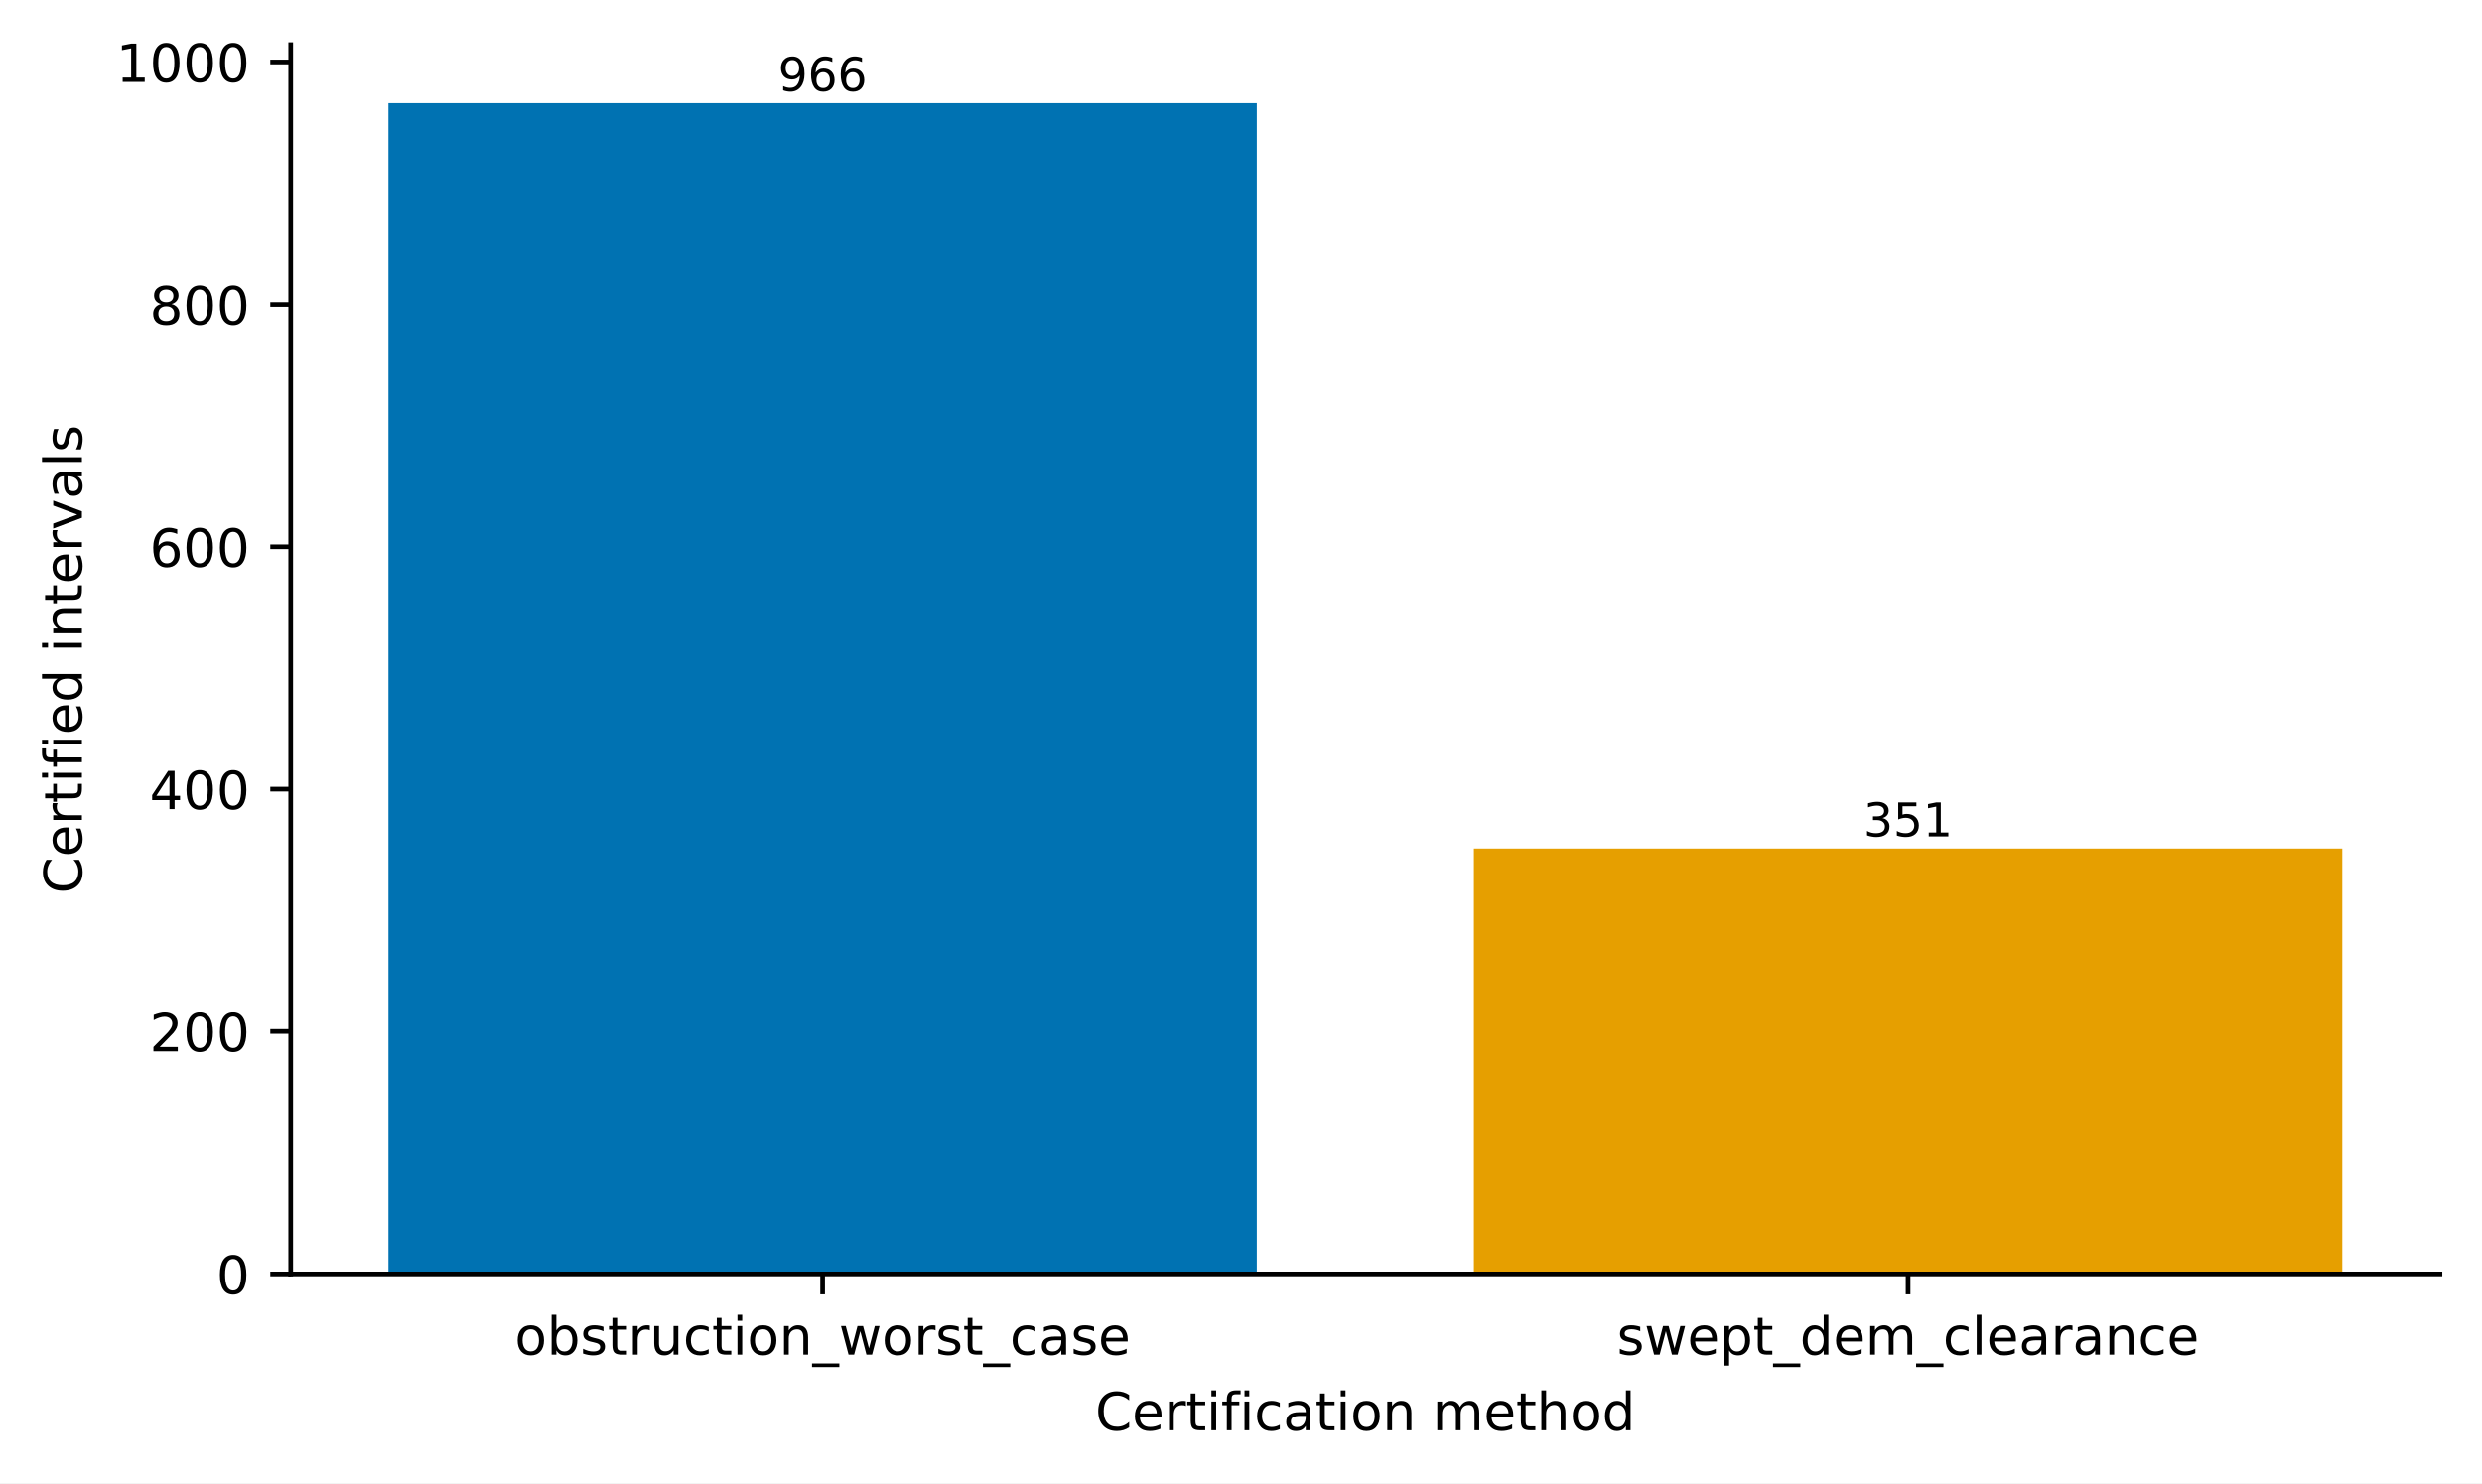
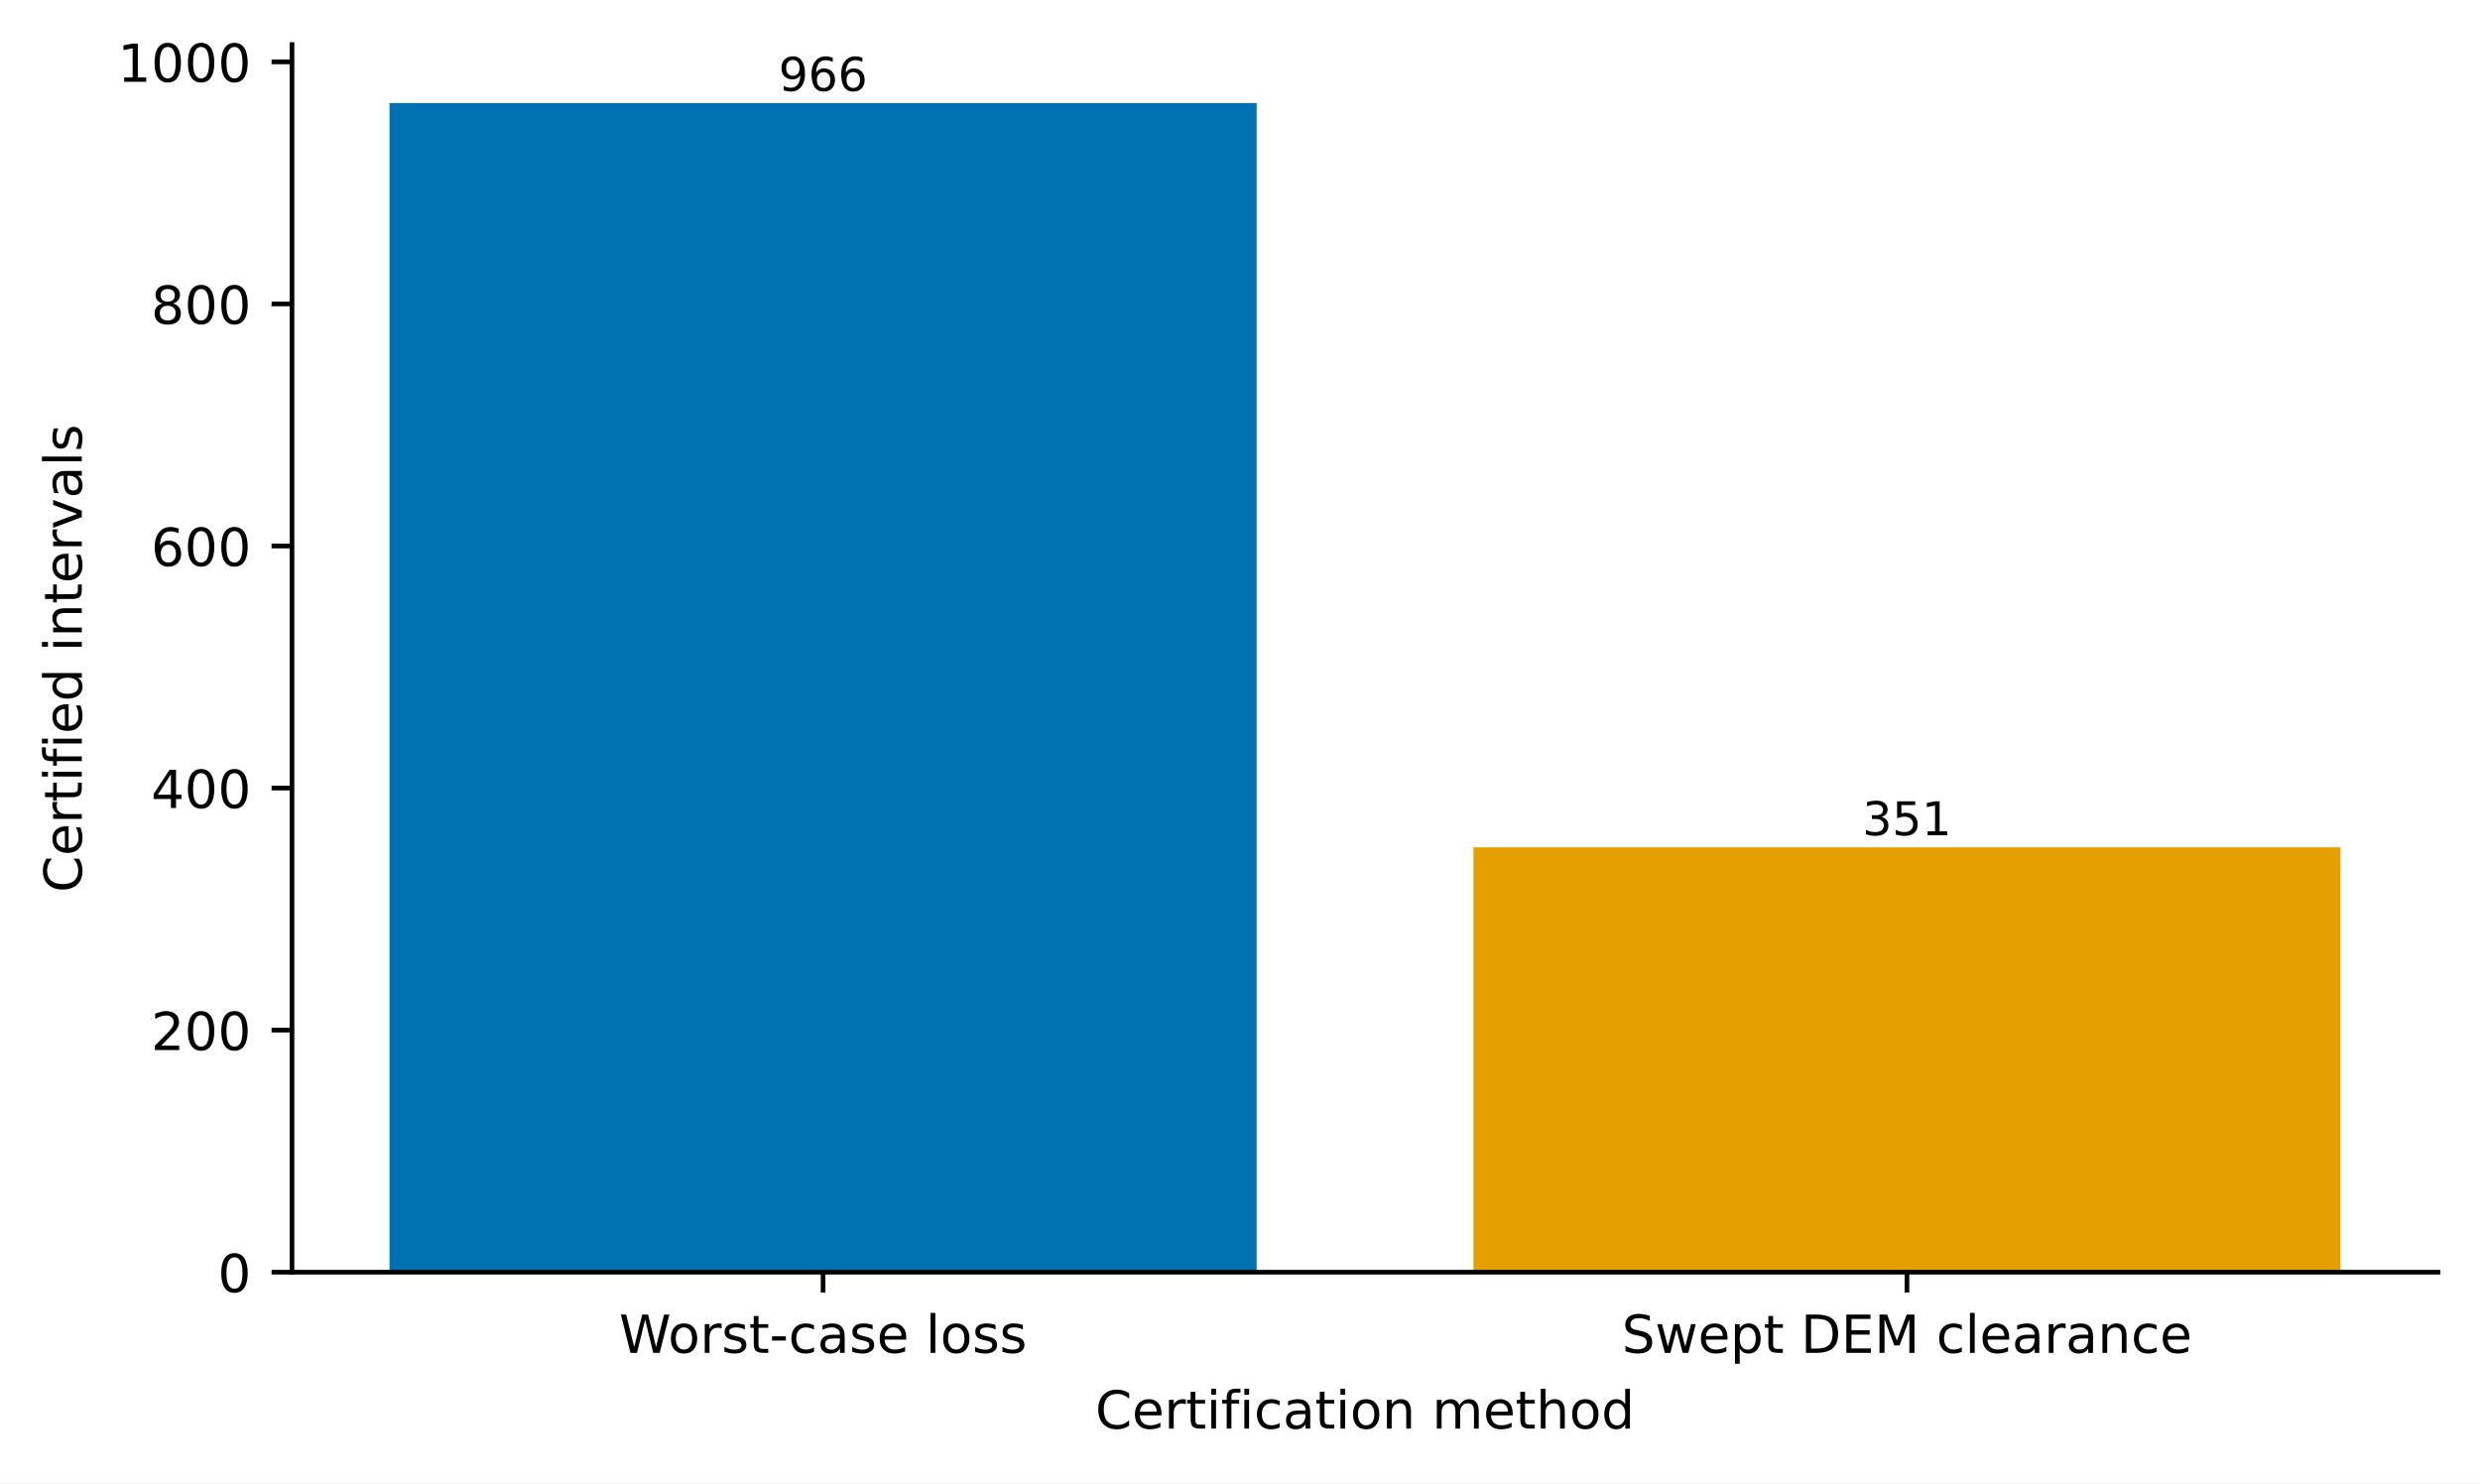
- <svg xmlns="http://www.w3.org/2000/svg" xmlns:xlink="http://www.w3.org/1999/xlink" width="425.295pt" height="254.192pt" viewBox="0 0 425.295 254.192" version="1.1">
+ <svg xmlns="http://www.w3.org/2000/svg" xmlns:xlink="http://www.w3.org/1999/xlink" width="425.586pt" height="254.522pt" viewBox="0 0 425.586 254.522" version="1.1">
  <defs>
    <style type="text/css">*{stroke-linejoin: round; stroke-linecap: butt}</style>
  </defs>
  <g id="figure_1">
    <g id="patch_1">
-       <path d="M 0 254.192  L 425.295 254.192  L 425.295 0  L 0 0  z " style="fill: #ffffff" />
+       <path d="M 0 254.522  L 425.586 254.522  L 425.586 0  L 0 0  z " style="fill: #ffffff" />
    </g>
    <g id="axes_1">
      <g id="patch_2">
-         <path d="M 49.815 218.321  L 418.095 218.321  L 418.095 7.649  L 49.815 7.649  z " style="fill: #ffffff" />
+         <path d="M 50.106 218.321  L 418.386 218.321  L 418.386 7.649  L 50.106 7.649  z " style="fill: #ffffff" />
      </g>
      <g id="patch_3">
-         <path d="M 66.555 218.321  L 215.355 218.321  L 215.355 17.681  L 66.555 17.681  z " clip-path="url(#p5da2d70e60)" style="fill: #0072b2" />
+         <path d="M 66.846 218.321  L 215.646 218.321  L 215.646 17.681  L 66.846 17.681  z " clip-path="url(#p173560ef7b)" style="fill: #0072b2" />
      </g>
      <g id="patch_4">
-         <path d="M 252.555 218.321  L 401.355 218.321  L 401.355 145.418  L 252.555 145.418  z " clip-path="url(#p5da2d70e60)" style="fill: #e69f00" />
+         <path d="M 252.846 218.321  L 401.646 218.321  L 401.646 145.417  L 252.846 145.417  z " clip-path="url(#p173560ef7b)" style="fill: #e69f00" />
      </g>
      <g id="matplotlib.axis_1">
        <g id="xtick_1">
          <g id="line2d_1">
            <defs>
-               <path id="mef600bf072" d="M 0 0  L 0 3.5  " style="stroke: #000000; stroke-width: 0.8" />
+               <path id="mbb4b9db85b" d="M 0 0  L 0 3.5  " style="stroke: #000000; stroke-width: 0.8" />
            </defs>
            <g>
-               <use xlink:href="#mef600bf072" x="140.955" y="218.321" style="stroke: #000000; stroke-width: 0.8" />
+               <use xlink:href="#mbb4b9db85b" x="141.246" y="218.321" style="stroke: #000000; stroke-width: 0.8" />
            </g>
          </g>
          <g id="text_1">
-             <text style="font-size: 9px; font-family: 'DejaVu Sans', 'Bitstream Vera Sans', 'Computer Modern Sans Serif', 'Lucida Grande', 'Verdana', 'Geneva', 'Lucid', 'Arial', 'Helvetica', 'Avant Garde', sans-serif; text-anchor: middle" x="140.955" y="232.16" transform="rotate(-0 140.9553 232.1598)">obstruction_worst_case</text>
+             <text style="font-size: 9px; font-family: 'DejaVu Sans', 'Bitstream Vera Sans', 'Computer Modern Sans Serif', 'Lucida Grande', 'Verdana', 'Geneva', 'Lucid', 'Arial', 'Helvetica', 'Avant Garde', sans-serif; text-anchor: middle" x="141.246" y="232.159" transform="rotate(-0 141.2457 232.1594)">Worst-case loss</text>
          </g>
        </g>
        <g id="xtick_2">
          <g id="line2d_2">
            <g>
-               <use xlink:href="#mef600bf072" x="326.955" y="218.321" style="stroke: #000000; stroke-width: 0.8" />
+               <use xlink:href="#mbb4b9db85b" x="327.246" y="218.321" style="stroke: #000000; stroke-width: 0.8" />
            </g>
          </g>
          <g id="text_2">
-             <text style="font-size: 9px; font-family: 'DejaVu Sans', 'Bitstream Vera Sans', 'Computer Modern Sans Serif', 'Lucida Grande', 'Verdana', 'Geneva', 'Lucid', 'Arial', 'Helvetica', 'Avant Garde', sans-serif; text-anchor: middle" x="326.955" y="232.16" transform="rotate(-0 326.9553 232.1598)">swept_dem_clearance</text>
+             <text style="font-size: 9px; font-family: 'DejaVu Sans', 'Bitstream Vera Sans', 'Computer Modern Sans Serif', 'Lucida Grande', 'Verdana', 'Geneva', 'Lucid', 'Arial', 'Helvetica', 'Avant Garde', sans-serif; text-anchor: middle" x="327.246" y="232.159" transform="rotate(-0 327.2457 232.1594)">Swept DEM clearance</text>
          </g>
        </g>
        <g id="text_3">
-           <text style="font-size: 9px; font-family: 'DejaVu Sans', 'Bitstream Vera Sans', 'Computer Modern Sans Serif', 'Lucida Grande', 'Verdana', 'Geneva', 'Lucid', 'Arial', 'Helvetica', 'Avant Garde', sans-serif; text-anchor: middle" x="233.955" y="245.12" transform="rotate(-0 233.9553 245.1204)">Certification method</text>
+           <text style="font-size: 9px; font-family: 'DejaVu Sans', 'Bitstream Vera Sans', 'Computer Modern Sans Serif', 'Lucida Grande', 'Verdana', 'Geneva', 'Lucid', 'Arial', 'Helvetica', 'Avant Garde', sans-serif; text-anchor: middle" x="234.246" y="245.16" transform="rotate(-0 234.2457 245.1601)">Certification method</text>
        </g>
      </g>
      <g id="matplotlib.axis_2">
        <g id="ytick_1">
          <g id="line2d_3">
            <defs>
-               <path id="m9ce61b05d8" d="M 0 0  L -3.5 0  " style="stroke: #000000; stroke-width: 0.8" />
+               <path id="ma2d3c0fdb8" d="M 0 0  L -3.5 0  " style="stroke: #000000; stroke-width: 0.8" />
            </defs>
            <g>
-               <use xlink:href="#m9ce61b05d8" x="49.815" y="218.321" style="stroke: #000000; stroke-width: 0.8" />
+               <use xlink:href="#ma2d3c0fdb8" x="50.106" y="218.321" style="stroke: #000000; stroke-width: 0.8" />
            </g>
          </g>
          <g id="text_4">
-             <text style="font-size: 9px; font-family: 'DejaVu Sans', 'Bitstream Vera Sans', 'Computer Modern Sans Serif', 'Lucida Grande', 'Verdana', 'Geneva', 'Lucid', 'Arial', 'Helvetica', 'Avant Garde', sans-serif; text-anchor: end" x="42.815" y="221.74" transform="rotate(-0 42.81531 221.7405)">0</text>
+             <text style="font-size: 9px; font-family: 'DejaVu Sans', 'Bitstream Vera Sans', 'Computer Modern Sans Serif', 'Lucida Grande', 'Verdana', 'Geneva', 'Lucid', 'Arial', 'Helvetica', 'Avant Garde', sans-serif; text-anchor: end" x="43.106" y="221.74" transform="rotate(-0 43.1057 221.7398)">0</text>
          </g>
        </g>
        <g id="ytick_2">
          <g id="line2d_4">
            <g>
-               <use xlink:href="#m9ce61b05d8" x="49.815" y="176.781" style="stroke: #000000; stroke-width: 0.8" />
+               <use xlink:href="#ma2d3c0fdb8" x="50.106" y="176.78" style="stroke: #000000; stroke-width: 0.8" />
            </g>
          </g>
          <g id="text_5">
-             <text style="font-size: 9px; font-family: 'DejaVu Sans', 'Bitstream Vera Sans', 'Computer Modern Sans Serif', 'Lucida Grande', 'Verdana', 'Geneva', 'Lucid', 'Arial', 'Helvetica', 'Avant Garde', sans-serif; text-anchor: end" x="42.815" y="180.2" transform="rotate(-0 42.81531 180.2001)">200</text>
+             <text style="font-size: 9px; font-family: 'DejaVu Sans', 'Bitstream Vera Sans', 'Computer Modern Sans Serif', 'Lucida Grande', 'Verdana', 'Geneva', 'Lucid', 'Arial', 'Helvetica', 'Avant Garde', sans-serif; text-anchor: end" x="43.106" y="180.199" transform="rotate(-0 43.1057 180.1994)">200</text>
          </g>
        </g>
        <g id="ytick_3">
          <g id="line2d_5">
            <g>
-               <use xlink:href="#m9ce61b05d8" x="49.815" y="135.24" style="stroke: #000000; stroke-width: 0.8" />
+               <use xlink:href="#ma2d3c0fdb8" x="50.106" y="135.24" style="stroke: #000000; stroke-width: 0.8" />
            </g>
          </g>
          <g id="text_6">
-             <text style="font-size: 9px; font-family: 'DejaVu Sans', 'Bitstream Vera Sans', 'Computer Modern Sans Serif', 'Lucida Grande', 'Verdana', 'Geneva', 'Lucid', 'Arial', 'Helvetica', 'Avant Garde', sans-serif; text-anchor: end" x="42.815" y="138.66" transform="rotate(-0 42.81531 138.6597)">400</text>
+             <text style="font-size: 9px; font-family: 'DejaVu Sans', 'Bitstream Vera Sans', 'Computer Modern Sans Serif', 'Lucida Grande', 'Verdana', 'Geneva', 'Lucid', 'Arial', 'Helvetica', 'Avant Garde', sans-serif; text-anchor: end" x="43.106" y="138.659" transform="rotate(-0 43.1057 138.659)">400</text>
          </g>
        </g>
        <g id="ytick_4">
          <g id="line2d_6">
            <g>
-               <use xlink:href="#m9ce61b05d8" x="49.815" y="93.7" style="stroke: #000000; stroke-width: 0.8" />
+               <use xlink:href="#ma2d3c0fdb8" x="50.106" y="93.7" style="stroke: #000000; stroke-width: 0.8" />
            </g>
          </g>
          <g id="text_7">
-             <text style="font-size: 9px; font-family: 'DejaVu Sans', 'Bitstream Vera Sans', 'Computer Modern Sans Serif', 'Lucida Grande', 'Verdana', 'Geneva', 'Lucid', 'Arial', 'Helvetica', 'Avant Garde', sans-serif; text-anchor: end" x="42.815" y="97.119" transform="rotate(-0 42.81531 97.11934)">600</text>
+             <text style="font-size: 9px; font-family: 'DejaVu Sans', 'Bitstream Vera Sans', 'Computer Modern Sans Serif', 'Lucida Grande', 'Verdana', 'Geneva', 'Lucid', 'Arial', 'Helvetica', 'Avant Garde', sans-serif; text-anchor: end" x="43.106" y="97.119" transform="rotate(-0 43.1057 97.11864)">600</text>
          </g>
        </g>
        <g id="ytick_5">
          <g id="line2d_7">
            <g>
-               <use xlink:href="#m9ce61b05d8" x="49.815" y="52.16" style="stroke: #000000; stroke-width: 0.8" />
+               <use xlink:href="#ma2d3c0fdb8" x="50.106" y="52.159" style="stroke: #000000; stroke-width: 0.8" />
            </g>
          </g>
          <g id="text_8">
-             <text style="font-size: 9px; font-family: 'DejaVu Sans', 'Bitstream Vera Sans', 'Computer Modern Sans Serif', 'Lucida Grande', 'Verdana', 'Geneva', 'Lucid', 'Arial', 'Helvetica', 'Avant Garde', sans-serif; text-anchor: end" x="42.815" y="55.579" transform="rotate(-0 42.81531 55.57897)">800</text>
+             <text style="font-size: 9px; font-family: 'DejaVu Sans', 'Bitstream Vera Sans', 'Computer Modern Sans Serif', 'Lucida Grande', 'Verdana', 'Geneva', 'Lucid', 'Arial', 'Helvetica', 'Avant Garde', sans-serif; text-anchor: end" x="43.106" y="55.578" transform="rotate(-0 43.1057 55.57826)">800</text>
          </g>
        </g>
        <g id="ytick_6">
          <g id="line2d_8">
            <g>
-               <use xlink:href="#m9ce61b05d8" x="49.815" y="10.619" style="stroke: #000000; stroke-width: 0.8" />
+               <use xlink:href="#ma2d3c0fdb8" x="50.106" y="10.619" style="stroke: #000000; stroke-width: 0.8" />
            </g>
          </g>
          <g id="text_9">
-             <text style="font-size: 9px; font-family: 'DejaVu Sans', 'Bitstream Vera Sans', 'Computer Modern Sans Serif', 'Lucida Grande', 'Verdana', 'Geneva', 'Lucid', 'Arial', 'Helvetica', 'Avant Garde', sans-serif; text-anchor: end" x="42.815" y="14.039" transform="rotate(-0 42.81531 14.03859)">1000</text>
+             <text style="font-size: 9px; font-family: 'DejaVu Sans', 'Bitstream Vera Sans', 'Computer Modern Sans Serif', 'Lucida Grande', 'Verdana', 'Geneva', 'Lucid', 'Arial', 'Helvetica', 'Avant Garde', sans-serif; text-anchor: end" x="43.106" y="14.038" transform="rotate(-0 43.1057 14.03789)">1000</text>
          </g>
        </g>
        <g id="text_10">
-           <text style="font-size: 9px; font-family: 'DejaVu Sans', 'Bitstream Vera Sans', 'Computer Modern Sans Serif', 'Lucida Grande', 'Verdana', 'Geneva', 'Lucid', 'Arial', 'Helvetica', 'Avant Garde', sans-serif; text-anchor: middle" x="14.039" y="112.985" transform="rotate(-90 14.03859 112.9852)">Certified intervals</text>
+           <text style="font-size: 9px; font-family: 'DejaVu Sans', 'Bitstream Vera Sans', 'Computer Modern Sans Serif', 'Lucida Grande', 'Verdana', 'Geneva', 'Lucid', 'Arial', 'Helvetica', 'Avant Garde', sans-serif; text-anchor: middle" x="14.039" y="112.985" transform="rotate(-90 14.03859 112.9848)">Certified intervals</text>
        </g>
      </g>
      <g id="patch_5">
-         <path d="M 49.815 218.321  L 49.815 7.649  " style="fill: none; stroke: #000000; stroke-width: 0.8; stroke-linejoin: miter; stroke-linecap: square" />
+         <path d="M 50.106 218.321  L 50.106 7.649  " style="fill: none; stroke: #000000; stroke-width: 0.8; stroke-linejoin: miter; stroke-linecap: square" />
      </g>
      <g id="patch_6">
-         <path d="M 49.815 218.321  L 418.095 218.321  " style="fill: none; stroke: #000000; stroke-width: 0.8; stroke-linejoin: miter; stroke-linecap: square" />
+         <path d="M 50.106 218.321  L 418.386 218.321  " style="fill: none; stroke: #000000; stroke-width: 0.8; stroke-linejoin: miter; stroke-linecap: square" />
      </g>
      <g id="text_11">
-         <text style="font-size: 8px; font-family: 'DejaVu Sans', 'Bitstream Vera Sans', 'Computer Modern Sans Serif', 'Lucida Grande', 'Verdana', 'Geneva', 'Lucid', 'Arial', 'Helvetica', 'Avant Garde', sans-serif; text-anchor: middle" x="140.955" y="15.604" transform="rotate(-0 140.9553 15.60414)">966</text>
+         <text style="font-size: 8px; font-family: 'DejaVu Sans', 'Bitstream Vera Sans', 'Computer Modern Sans Serif', 'Lucida Grande', 'Verdana', 'Geneva', 'Lucid', 'Arial', 'Helvetica', 'Avant Garde', sans-serif; text-anchor: middle" x="141.246" y="15.604" transform="rotate(-0 141.2457 15.60379)">966</text>
      </g>
      <g id="text_12">
-         <text style="font-size: 8px; font-family: 'DejaVu Sans', 'Bitstream Vera Sans', 'Computer Modern Sans Serif', 'Lucida Grande', 'Verdana', 'Geneva', 'Lucid', 'Arial', 'Helvetica', 'Avant Garde', sans-serif; text-anchor: middle" x="326.955" y="143.341" transform="rotate(-0 326.9553 143.3408)">351</text>
+         <text style="font-size: 8px; font-family: 'DejaVu Sans', 'Bitstream Vera Sans', 'Computer Modern Sans Serif', 'Lucida Grande', 'Verdana', 'Geneva', 'Lucid', 'Arial', 'Helvetica', 'Avant Garde', sans-serif; text-anchor: middle" x="327.246" y="143.34" transform="rotate(-0 327.2457 143.3404)">351</text>
      </g>
    </g>
  </g>
  <defs>
-     <clipPath id="p5da2d70e60">
-       <rect x="49.815" y="7.649" width="368.28" height="210.672" />
+     <clipPath id="p173560ef7b">
+       <rect x="50.106" y="7.649" width="368.28" height="210.672" />
    </clipPath>
  </defs>
</svg>
